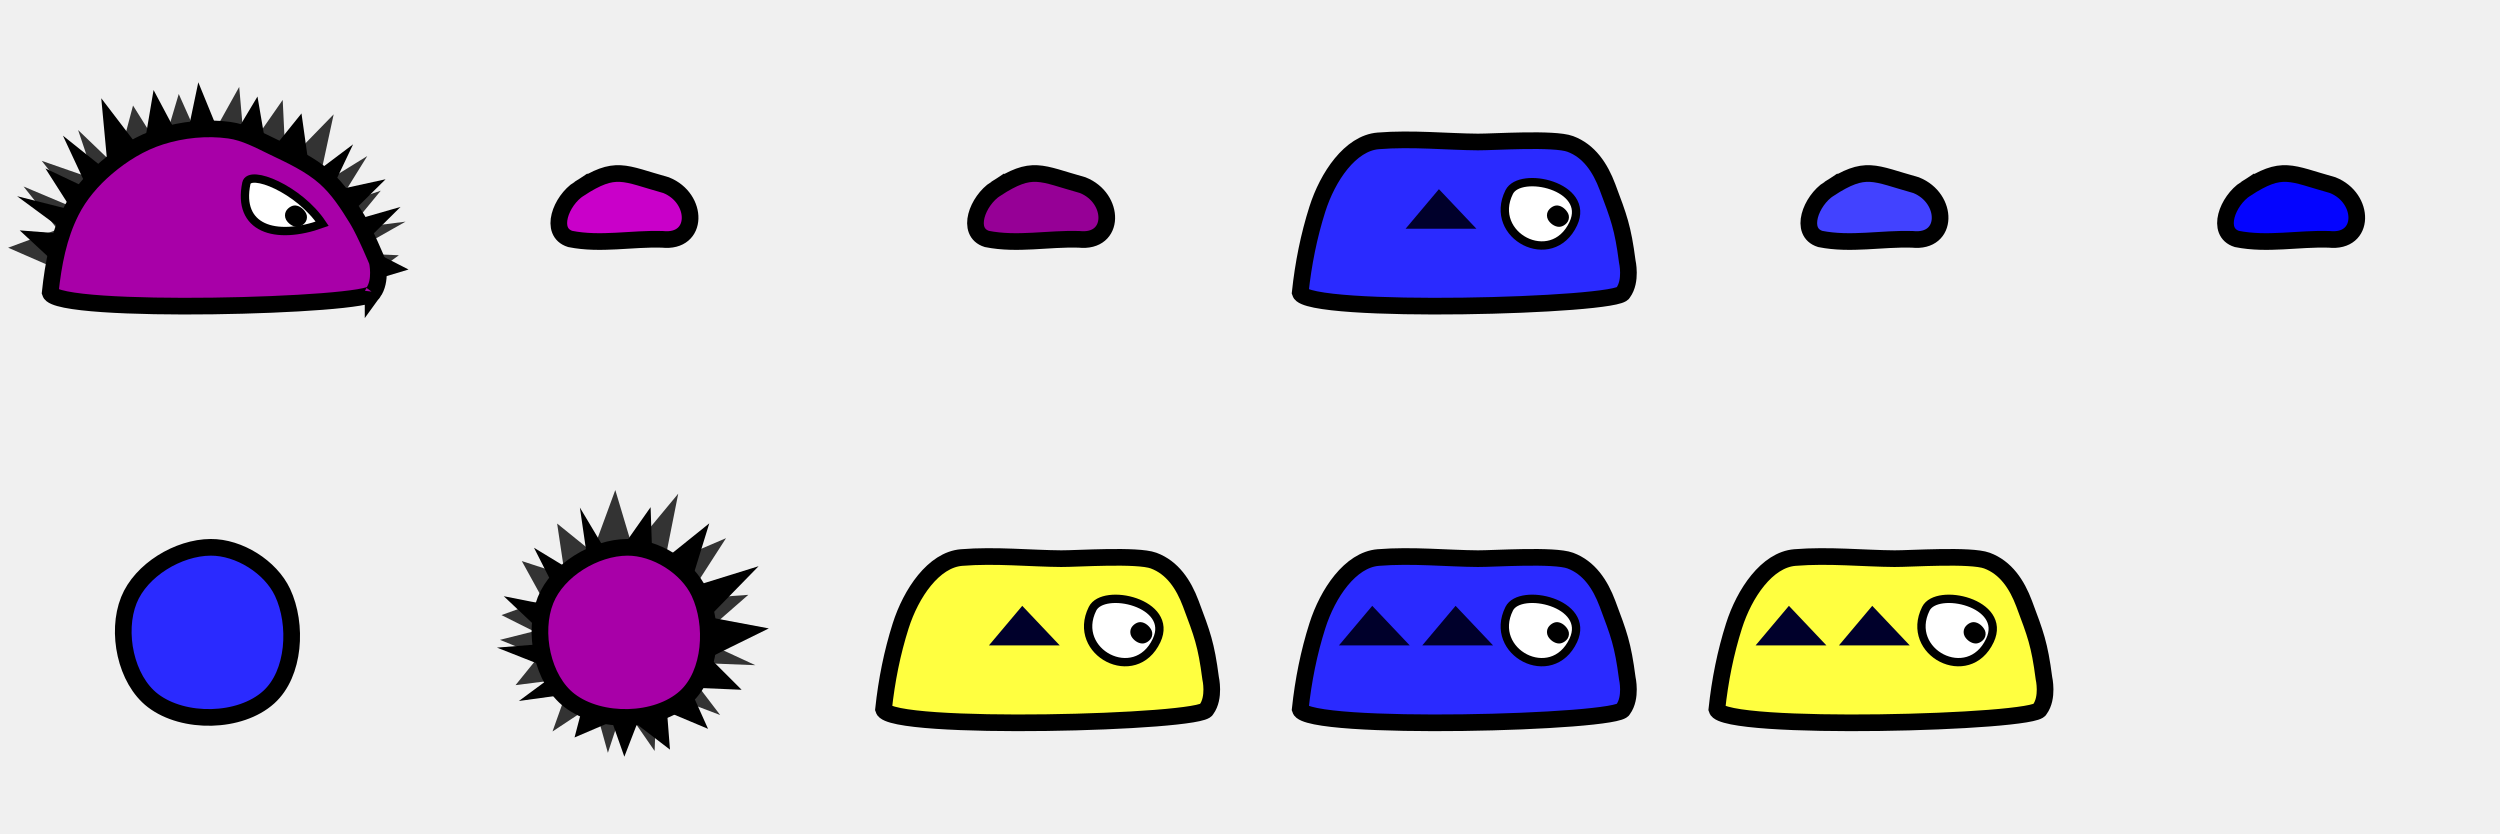
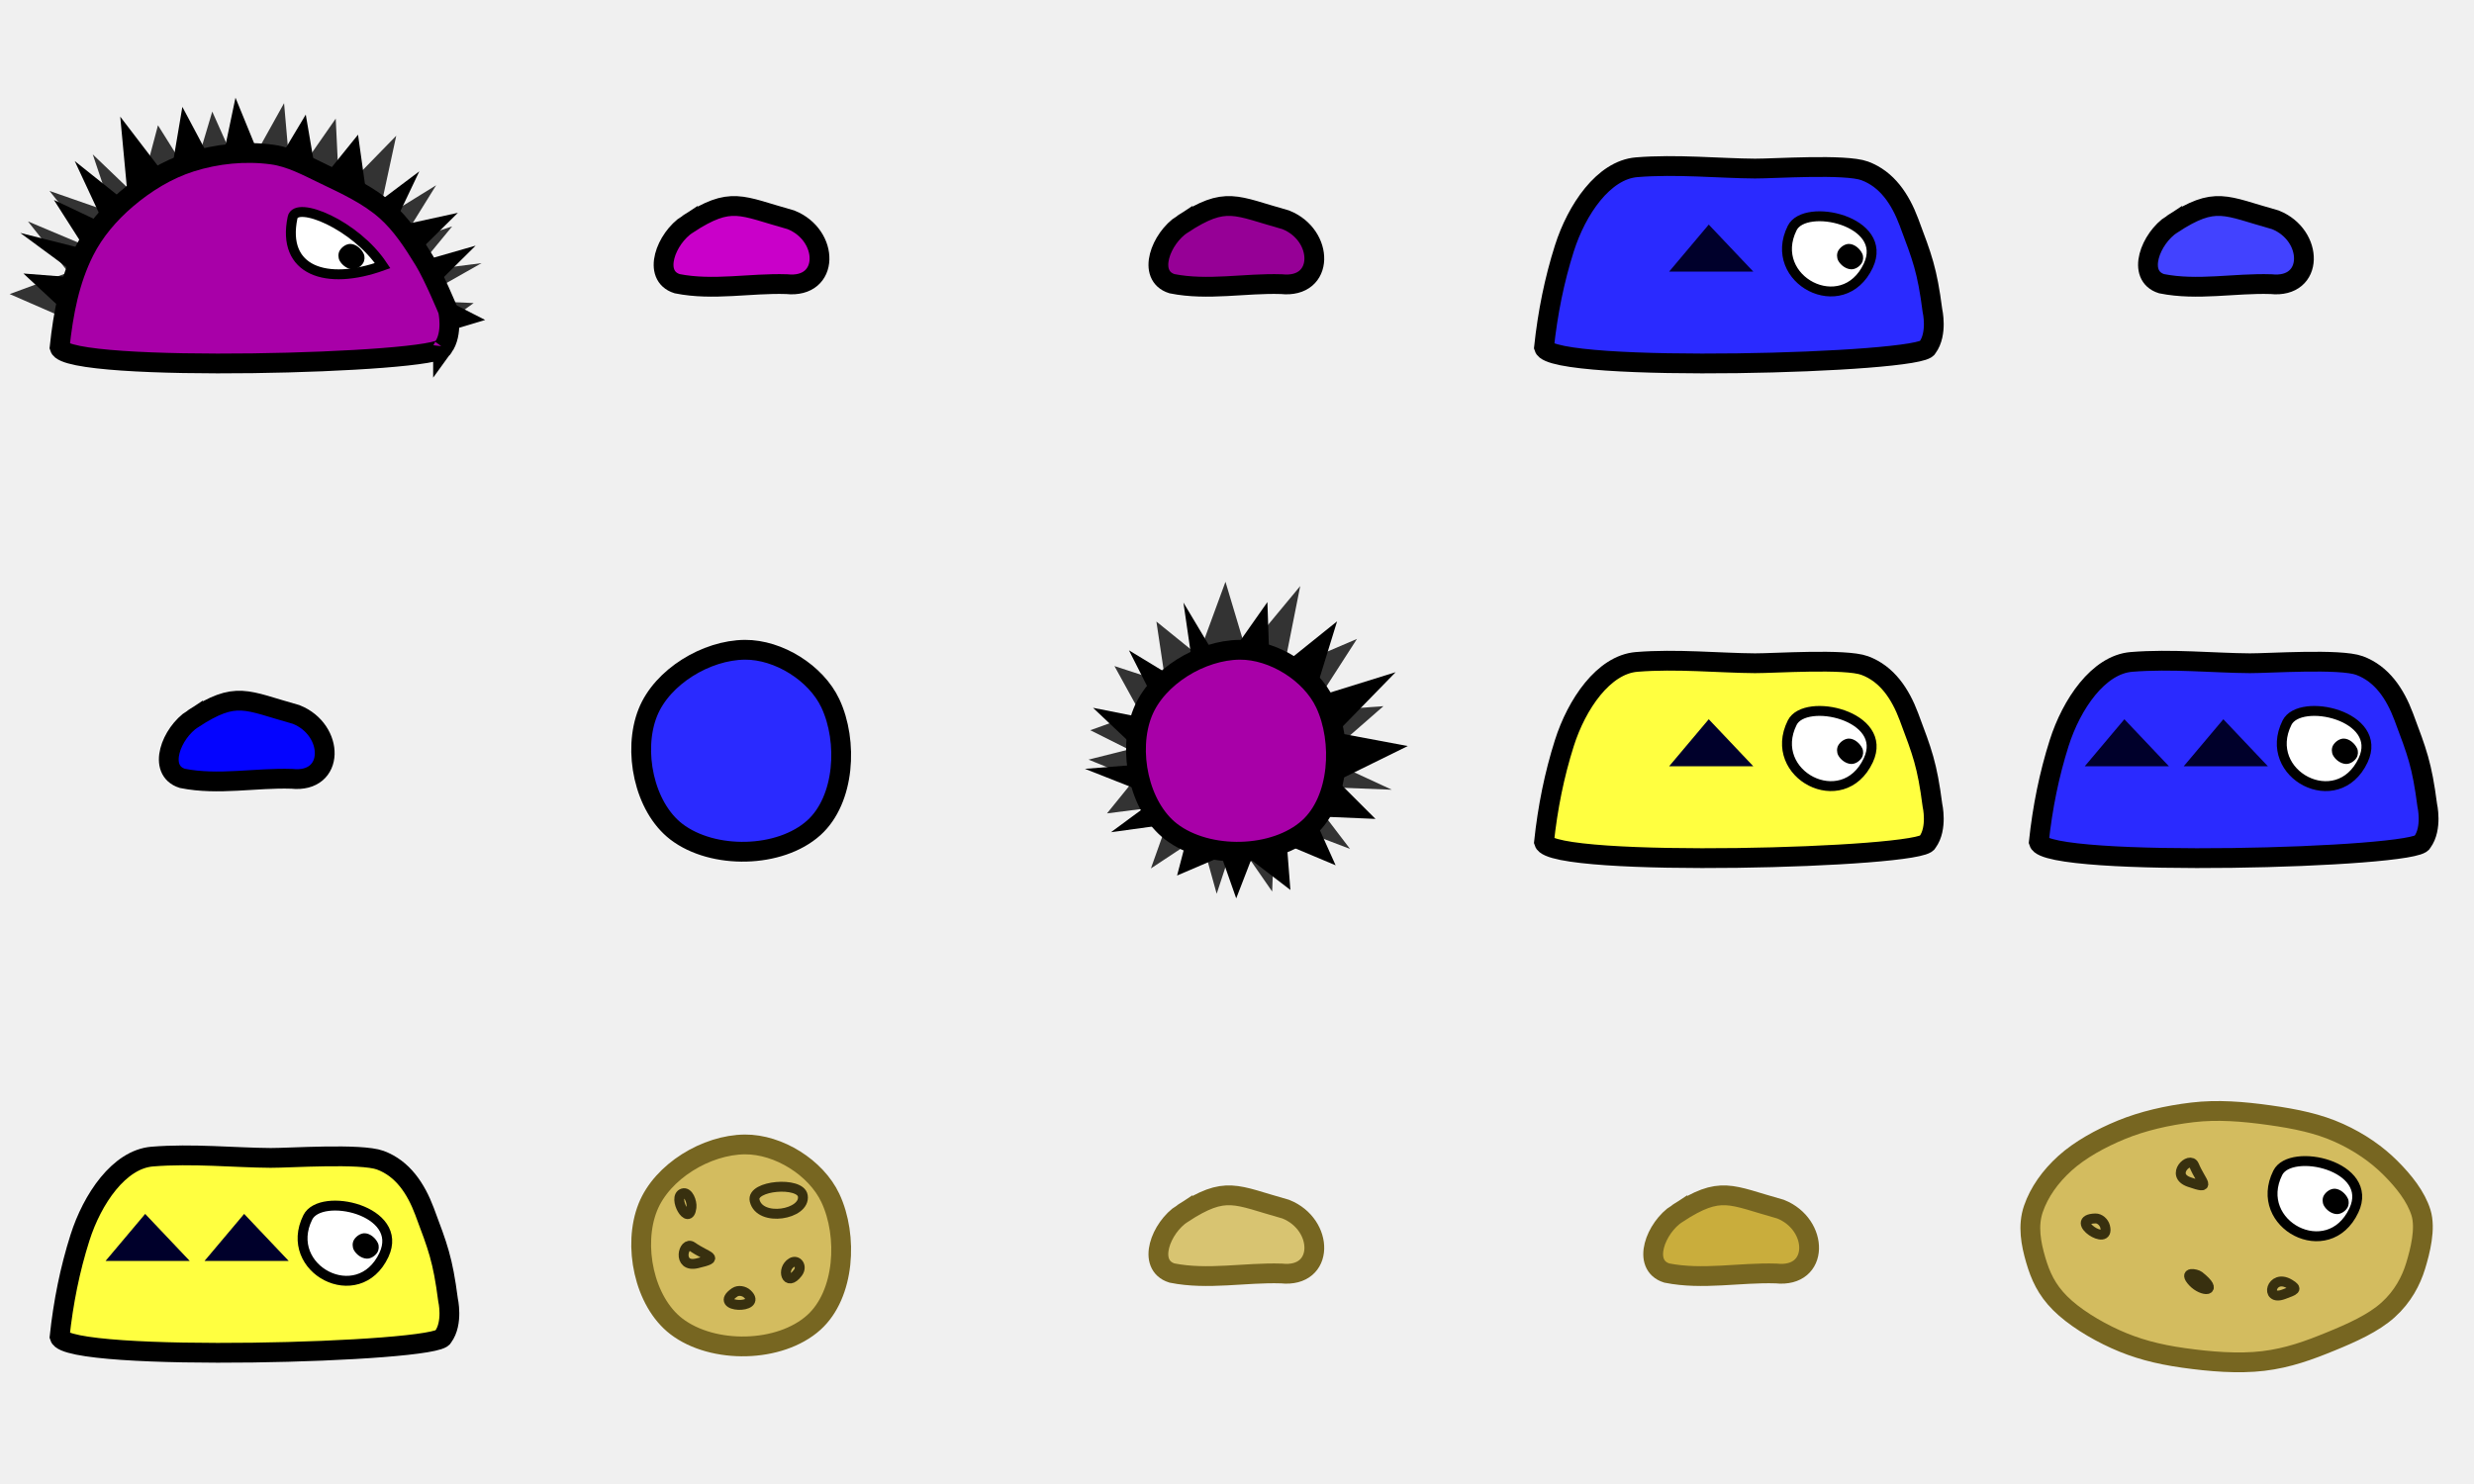
- <svg xmlns="http://www.w3.org/2000/svg" width="300" height="100" id="svg2" version="1.1">
+ <svg xmlns="http://www.w3.org/2000/svg" width="250" height="150" id="svg2" version="1.1">
  <defs id="defs4" />
-   <g id="layer1" transform="translate(0,-952.3622)">
-     <g id="g4616-4-5" transform="matrix(-1,0,0,1,203.5948,-47.69887)" style="fill:#2a2aff;fill-opacity:1">
+   <g id="layer1" transform="translate(0,-902.3622)">
+     <g id="g4616-4-5" transform="matrix(-1,0,0,1,203.5948,-97.69887)" style="fill:#2a2aff;fill-opacity:1">
      <path id="path4024-4-80" d="m 8.823,1035.185 c 0.375,1.625 38,2.625 38.75,0 -0.375,-3.5 -1.043,-6.817 -2.058,-10.015 -1.247,-3.93 -3.966,-7.932 -7.303,-8.204 -4.044,-0.331 -8.343,0.111 -11.962,0.134 -1.873,0.012 -9.131,-0.491 -11.084,0.232 -2.263,0.837 -3.6,2.857 -4.47,5.174 -1.36,3.626 -1.841,4.839 -2.373,8.929 0,0 -0.539,2.338 0.5,3.75 z" style="fill:#2a2aff;fill-opacity:1;stroke:#000000;stroke-width:2;stroke-linecap:butt;stroke-linejoin:miter;stroke-miterlimit:4;stroke-opacity:1;stroke-dasharray:none" />
    </g>
-     <path style="fill:#4242ff;fill-opacity:1;stroke:#000000;stroke-width:2;stroke-linecap:butt;stroke-linejoin:miter;stroke-miterlimit:4;stroke-opacity:1;stroke-dasharray:none" d="m 219.494,975.015 c 4.425,-2.865 5.302,-1.859 10.438,-0.433 3.879,1.553 3.95,6.97 -0.451,6.501 -3.68,-0.118 -7.413,0.682 -11.053,-0.045 -2.57,-0.81 -1.133,-4.6 1.066,-6.024 z" id="path4583-7-1" />
-     <g transform="translate(120.3805,-99.84317)" id="g4880-6-7-78">
+     <path style="fill:#4242ff;fill-opacity:1;stroke:#000000;stroke-width:2;stroke-linecap:butt;stroke-linejoin:miter;stroke-miterlimit:4;stroke-opacity:1;stroke-dasharray:none" d="m 219.494,925.015 c 4.425,-2.865 5.302,-1.859 10.438,-0.433 3.879,1.553 3.95,6.97 -0.451,6.501 -3.68,-0.118 -7.413,0.682 -11.053,-0.045 -2.57,-0.81 -1.133,-4.6 1.066,-6.024 z" id="path4583-7-1" />
+     <g transform="translate(120.3805,-149.8432)" id="g4880-6-7-78">
      <path transform="translate(0,952.3622)" id="path4876-7-7-1" d="m 68.413,126.693 c 2.127,-4.526 -6.387,-6.418 -7.69,-3.801 -2.604,5.231 5.116,9.278 7.69,3.801 z" style="fill:#ffffff;fill-opacity:1;stroke:#000000;stroke-width:1;stroke-linecap:butt;stroke-linejoin:miter;stroke-miterlimit:4;stroke-opacity:1;stroke-dasharray:none" />
      <path id="path4878-2-1-5" d="m 66.5,1076.862 c -0.439,-0.023 -0.91,0.304 -1.125,0.688 -0.163,0.291 -0.157,0.706 0,1 0.248,0.464 0.787,0.86 1.312,0.875 0.411,0.012 0.847,-0.275 1.062,-0.625 0.164,-0.267 0.192,-0.652 0.062,-0.938 -0.228,-0.501 -0.763,-0.972 -1.312,-1 z" style="fill:#000000;fill-opacity:1;stroke:none" />
    </g>
-     <path style="fill:#0404ff;fill-opacity:1;stroke:#000000;stroke-width:2;stroke-linecap:butt;stroke-linejoin:miter;stroke-miterlimit:4;stroke-opacity:1;stroke-dasharray:none" d="m 269.494,975.015 c 4.425,-2.865 5.302,-1.859 10.438,-0.433 3.879,1.553 3.95,6.97 -0.451,6.501 -3.68,-0.118 -7.413,0.682 -11.053,-0.045 -2.57,-0.81 -1.133,-4.6 1.066,-6.024 z" id="path4583-2-3-8" />
-     <path id="path3862-6-9" d="m 172.67,975.062 4.5,4.75 -8.5,0 z" style="fill:#00002b;stroke:none" />
-     <g id="g4616-5-2" transform="matrix(-1,0,0,1,53.59477,-47.69887)">
+     <path id="path3862-6-9" d="m 172.67,925.062 4.5,4.75 -8.5,0 z" style="fill:#00002b;stroke:none" />
+     <g id="g4616-5-2" transform="matrix(-1,0,0,1,53.59477,-97.69887)">
      <path id="path4581-2-0" d="m 42.238,1021.574 1.984,-5.909 -4.634,4.443 -1.957,-7.384 -3.439,5.495 -2.047,-6.879 -3.018,6.766 -4.237,-7.616 -0.702,8.048 -4.518,-6.487 -0.366,7.634 -5.75,-5.904 1.871,8.655 -5.902,-3.65 3.682,5.931 -5.302,-1.775 3.763,4.577 -6.737,-0.862 6.686,3.789 -5.884,0.245 4.866,3.535 36.25,-1.923 5.771,-2.518 -5.939,-2.189 4.089,-5.155 -6.957,2.932 4.78,-6.013 z" style="fill:#333333;fill-opacity:1;stroke:none" />
      <path style="fill:#000000;fill-opacity:1;stroke:none" d="m 13.898,1023.01 -2.675,-5.63 5.131,3.858 1.062,-7.565 4.07,5.045 1.211,-7.074 3.804,6.358 3.298,-8.067 1.657,7.907 3.711,-6.98 1.274,7.536 5.004,-6.548 -0.825,8.817 5.424,-4.328 -2.948,6.327 5.052,-2.395 -3.189,4.993 6.586,-1.66 -6.186,4.56 5.871,-0.459 -4.409,4.091 -36.22,2.417 -6.031,-1.811 5.636,-2.882 -4.675,-4.63 7.257,2.081 -5.464,-5.399 z" id="path4502-2-0-9-6" />
      <path id="path4024-4-2" d="m 8.823,1035.185 c 0.375,1.625 38,2.625 38.75,0 -0.375,-3.5 -0.993,-6.752 -2.5,-9.75 -1.011,-2.012 -2.538,-3.788 -4.25,-5.25 -1.902,-1.624 -4.116,-2.994 -6.5,-3.75 -2.632,-0.834 -5.514,-1.126 -8.25,-0.75 -1.855,0.255 -3.562,1.189 -5.25,2 -2.175,1.045 -4.43,2.074 -6.237,3.672 -1.58,1.397 -2.752,3.219 -3.854,5.018 -0.976,1.593 -2.409,5.061 -2.409,5.061 0,0 -0.539,2.338 0.5,3.75 z" style="fill:#a800a8;fill-opacity:1;stroke:#000000;stroke-width:2;stroke-linecap:butt;stroke-linejoin:miter;stroke-miterlimit:4;stroke-opacity:1;stroke-dasharray:none" />
    </g>
-     <path style="fill:#c900c9;fill-opacity:1;stroke:#000000;stroke-width:2;stroke-linecap:butt;stroke-linejoin:miter;stroke-miterlimit:4;stroke-opacity:1;stroke-dasharray:none" d="m 69.494,975.015 c 4.425,-2.865 5.302,-1.859 10.438,-0.433 3.879,1.553 3.95,6.97 -0.451,6.501 -3.68,-0.118 -7.413,0.682 -11.053,-0.045 -2.57,-0.81 -1.133,-4.6 1.066,-6.024 z" id="path4583-24-8" />
-     <g transform="translate(-29.7445,-99.84317)" id="g4880-6-7-7">
+     <path style="fill:#c900c9;fill-opacity:1;stroke:#000000;stroke-width:2;stroke-linecap:butt;stroke-linejoin:miter;stroke-miterlimit:4;stroke-opacity:1;stroke-dasharray:none" d="m 69.494,925.015 c 4.425,-2.865 5.302,-1.859 10.438,-0.433 3.879,1.553 3.95,6.97 -0.451,6.501 -3.68,-0.118 -7.413,0.682 -11.053,-0.045 -2.57,-0.81 -1.133,-4.6 1.066,-6.024 z" id="path4583-24-8" />
+     <g transform="translate(-29.7445,-149.8432)" id="g4880-6-7-7">
      <path transform="translate(0,952.3622)" id="path4876-7-4-0" d="m 68.413,126.693 c -2.77,-4.164 -8.743,-6.586 -9.104,-4.861 -1.128,5.385 3.412,6.917 9.104,4.861 z" style="fill:#ffffff;fill-opacity:1;stroke:#000000;stroke-width:1;stroke-linecap:butt;stroke-linejoin:miter;stroke-miterlimit:4;stroke-opacity:1;stroke-dasharray:none" />
      <path id="path4878-2-7-5" d="m 65.188,1076.862 c -0.439,-0.023 -0.91,0.304 -1.125,0.688 -0.163,0.291 -0.157,0.706 0,1 0.248,0.464 0.787,0.86 1.312,0.875 0.411,0.012 0.847,-0.275 1.062,-0.625 0.164,-0.267 0.192,-0.652 0.062,-0.938 -0.228,-0.501 -0.763,-0.972 -1.312,-1 z" style="fill:#000000;fill-opacity:1;stroke:none" />
    </g>
-     <path style="fill:#960096;fill-opacity:1;stroke:#000000;stroke-width:2;stroke-linecap:butt;stroke-linejoin:miter;stroke-miterlimit:4;stroke-opacity:1;stroke-dasharray:none" d="m 119.494,975.015 c 4.425,-2.865 5.302,-1.859 10.438,-0.433 3.879,1.553 3.95,6.97 -0.451,6.501 -3.68,-0.118 -7.413,0.682 -11.053,-0.045 -2.57,-0.81 -1.133,-4.6 1.066,-6.024 z" id="path4583-2-8-0" />
-     <g id="g4616-4-3-5" transform="matrix(-1,0,0,1,253.5948,2.3011)" style="fill:#ffff40;fill-opacity:1">
+     <path style="fill:#960096;fill-opacity:1;stroke:#000000;stroke-width:2;stroke-linecap:butt;stroke-linejoin:miter;stroke-miterlimit:4;stroke-opacity:1;stroke-dasharray:none" d="m 119.494,925.015 c 4.425,-2.865 5.302,-1.859 10.438,-0.433 3.879,1.553 3.95,6.97 -0.451,6.501 -3.68,-0.118 -7.413,0.682 -11.053,-0.045 -2.57,-0.81 -1.133,-4.6 1.066,-6.024 z" id="path4583-2-8-0" />
+     <g id="g4616-4-3-5" transform="matrix(-1,0,0,1,53.59477,2.3011)" style="fill:#ffff40;fill-opacity:1">
      <path id="path4024-4-8-4" d="m 8.823,1035.185 c 0.375,1.625 38,2.625 38.75,0 -0.375,-3.5 -1.043,-6.817 -2.058,-10.015 -1.247,-3.93 -3.966,-7.932 -7.303,-8.204 -4.044,-0.331 -8.343,0.111 -11.962,0.134 -1.873,0.012 -9.131,-0.491 -11.084,0.232 -2.263,0.837 -3.6,2.857 -4.47,5.174 -1.36,3.626 -1.841,4.839 -2.373,8.929 0,0 -0.539,2.338 0.5,3.75 z" style="fill:#ffff40;fill-opacity:1;stroke:#000000;stroke-width:2;stroke-linecap:butt;stroke-linejoin:miter;stroke-miterlimit:4;stroke-opacity:1;stroke-dasharray:none" />
    </g>
-     <g transform="translate(170.3805,-49.8433)" id="g4880-6-7-3-7">
+     <g transform="translate(-29.6195,-49.8433)" id="g4880-6-7-3-7">
      <path transform="translate(0,952.3622)" id="path4876-7-7-0-9" d="m 68.413,126.693 c 2.127,-4.526 -6.387,-6.418 -7.69,-3.801 -2.604,5.231 5.116,9.278 7.69,3.801 z" style="fill:#ffffff;fill-opacity:1;stroke:#000000;stroke-width:1;stroke-linecap:butt;stroke-linejoin:miter;stroke-miterlimit:4;stroke-opacity:1;stroke-dasharray:none" />
      <path id="path4878-2-1-3-6" d="m 66.5,1076.862 c -0.439,-0.023 -0.91,0.304 -1.125,0.688 -0.163,0.291 -0.157,0.706 0,1 0.248,0.464 0.787,0.86 1.312,0.875 0.411,0.012 0.847,-0.275 1.062,-0.625 0.164,-0.267 0.192,-0.652 0.062,-0.938 -0.228,-0.501 -0.763,-0.972 -1.312,-1 z" style="fill:#000000;fill-opacity:1;stroke:none" />
    </g>
-     <path id="path4502-2-0-7-5-1" d="m 78.814,1035.269 7.609,2.9 -4.83,-6.335 9.05,0.351 -6.873,-3.177 6.027,-5.267 -7.39,0.531 4.716,-7.329 -7.427,3.178 1.692,-8.521 -5.455,6.58 -2.098,-7.014 -2.737,7.456 -4.243,-3.435 0.925,6.188 -5.164,-1.688 2.576,4.679 -5.017,1.806 3.889,1.948 -4.068,1.024 4.716,1.918 -2.85,3.517 6.726,-0.859 -2.288,6.421 5.014,-3.315 1.633,5.876 1.857,-5.645 3.75,5.421 z" style="fill:#333333;fill-opacity:1;stroke:none" />
-     <path style="fill:#000000;fill-opacity:1;stroke:none" d="m 67.765,1025.356 -3.685,-7.262 6.808,4.136 -1.302,-8.962 3.883,6.501 4.603,-6.548 0.25,7.405 6.792,-5.462 -2.378,7.721 8.295,-2.579 -5.969,6.117 7.196,1.348 -7.126,3.507 3.862,3.858 -6.251,-0.268 2.223,4.957 -4.925,-2.069 0.356,4.563 -3.97,-3.046 -1.506,3.895 -1.487,-4.229 -4.489,1.919 1.437,-5.493 -8.116,1.116 4.741,-3.499 -7.372,-2.906 6.775,-0.54 -5.958,-5.629 z" id="path3906-5-1" />
-     <path style="fill:#a800a8;fill-opacity:1;stroke:#000000;stroke-width:2;stroke-linecap:butt;stroke-linejoin:miter;stroke-miterlimit:4;stroke-opacity:1;stroke-dasharray:none" d="m 75.279,1018.04 c 3.397,-0.022 7.186,2.344 8.631,5.418 1.797,3.826 1.471,9.741 -1.668,12.573 -3.439,3.102 -10.211,3.216 -13.889,0.401 -3.28,-2.511 -4.424,-8.216 -2.889,-12.051 1.448,-3.616 5.92,-6.316 9.815,-6.341 z" id="path3126-85-6" />
-     <g id="g4616-4-3" transform="matrix(-1,0,0,1,153.5948,2.3011)" style="fill:#ffff40;fill-opacity:1">
+     <g transform="translate(-150,4.53241e-7)" id="g4767-0">
+       <path style="fill:#00002b;stroke:none" d="m 174.67,1025.062 4.5,4.75 -8.5,0 z" id="path3862-6-9-6-5" />
+       <path style="fill:#00002b;stroke:none" d="m 164.67,1025.062 4.5,4.75 -8.5,0 z" id="path3862-6-9-6-2-8" />
+     </g>
+     <path id="path4502-2-0-7-5-1" d="m 128.814,985.269 7.609,2.9 -4.83,-6.335 9.05,0.351 -6.873,-3.177 6.027,-5.267 -7.39,0.531 4.716,-7.329 -7.427,3.178 1.692,-8.521 -5.455,6.58 -2.098,-7.014 -2.737,7.456 -4.243,-3.435 0.925,6.188 -5.164,-1.688 2.576,4.679 -5.017,1.806 3.889,1.948 -4.068,1.024 4.716,1.918 -2.85,3.517 6.726,-0.859 -2.288,6.421 5.014,-3.315 1.633,5.876 1.857,-5.645 3.75,5.421 z" style="fill:#333333;fill-opacity:1;stroke:none" />
+     <path style="fill:#000000;fill-opacity:1;stroke:none" d="m 117.765,975.356 -3.685,-7.262 6.808,4.136 -1.302,-8.962 3.883,6.501 4.603,-6.548 0.25,7.405 6.792,-5.462 -2.378,7.721 8.295,-2.579 -5.969,6.117 7.196,1.348 -7.126,3.507 3.862,3.858 -6.251,-0.268 2.223,4.957 -4.925,-2.069 0.356,4.563 -3.97,-3.046 -1.506,3.895 -1.487,-4.229 -4.489,1.919 1.437,-5.493 -8.116,1.116 4.741,-3.499 -7.372,-2.906 6.775,-0.54 -5.958,-5.629 z" id="path3906-5-1" />
+     <path style="fill:#a800a8;fill-opacity:1;stroke:#000000;stroke-width:2;stroke-linecap:butt;stroke-linejoin:miter;stroke-miterlimit:4;stroke-opacity:1;stroke-dasharray:none" d="m 125.279,968.04 c 3.397,-0.022 7.186,2.344 8.631,5.418 1.797,3.826 1.471,9.741 -1.668,12.573 -3.439,3.102 -10.211,3.216 -13.889,0.401 -3.28,-2.511 -4.425,-8.216 -2.889,-12.051 1.448,-3.616 5.92,-6.316 9.815,-6.341 z" id="path3126-85-6" />
+     <g id="g4616-4-3" transform="matrix(-1,0,0,1,203.5948,-47.6989)" style="fill:#ffff40;fill-opacity:1">
      <path id="path4024-4-8" d="m 8.823,1035.185 c 0.375,1.625 38,2.625 38.75,0 -0.375,-3.5 -1.043,-6.817 -2.058,-10.015 -1.247,-3.93 -3.966,-7.932 -7.303,-8.204 -4.044,-0.331 -8.343,0.111 -11.962,0.134 -1.873,0.012 -9.131,-0.491 -11.084,0.232 -2.263,0.837 -3.6,2.857 -4.47,5.174 -1.36,3.626 -1.841,4.839 -2.373,8.929 0,0 -0.539,2.338 0.5,3.75 z" style="fill:#ffff40;fill-opacity:1;stroke:#000000;stroke-width:2;stroke-linecap:butt;stroke-linejoin:miter;stroke-miterlimit:4;stroke-opacity:1;stroke-dasharray:none" />
    </g>
-     <g transform="translate(70.3805,-49.8433)" id="g4880-6-7-3">
+     <g transform="translate(120.3805,-99.8433)" id="g4880-6-7-3">
      <path transform="translate(0,952.3622)" id="path4876-7-7-0" d="m 68.413,126.693 c 2.127,-4.526 -6.387,-6.418 -7.69,-3.801 -2.604,5.231 5.116,9.278 7.69,3.801 z" style="fill:#ffffff;fill-opacity:1;stroke:#000000;stroke-width:1;stroke-linecap:butt;stroke-linejoin:miter;stroke-miterlimit:4;stroke-opacity:1;stroke-dasharray:none" />
      <path id="path4878-2-1-3" d="m 66.5,1076.862 c -0.439,-0.023 -0.91,0.304 -1.125,0.688 -0.163,0.291 -0.157,0.706 0,1 0.248,0.464 0.787,0.86 1.312,0.875 0.411,0.012 0.847,-0.275 1.062,-0.625 0.164,-0.267 0.192,-0.652 0.062,-0.938 -0.228,-0.501 -0.763,-0.972 -1.312,-1 z" style="fill:#000000;fill-opacity:1;stroke:none" />
    </g>
-     <path id="path3862-6-1" d="m 122.67,1025.062 4.5,4.75 -8.5,0 z" style="fill:#00002b;stroke:none" />
-     <g id="g4616-4-5-9" transform="matrix(-1,0,0,1,203.5948,2.3011)" style="fill:#2a2aff;fill-opacity:1">
+     <path id="path3862-6-1" d="m 172.67,975.062 4.5,4.75 -8.5,0 z" style="fill:#00002b;stroke:none" />
+     <g id="g4616-4-5-9" transform="matrix(-1,0,0,1,253.5948,-47.6989)" style="fill:#2a2aff;fill-opacity:1">
      <path id="path4024-4-80-2" d="m 8.823,1035.185 c 0.375,1.625 38,2.625 38.75,0 -0.375,-3.5 -1.043,-6.817 -2.058,-10.015 -1.247,-3.93 -3.966,-7.932 -7.303,-8.204 -4.044,-0.331 -8.343,0.111 -11.962,0.134 -1.873,0.012 -9.131,-0.491 -11.084,0.232 -2.263,0.837 -3.6,2.857 -4.47,5.174 -1.36,3.626 -1.841,4.839 -2.373,8.929 0,0 -0.539,2.338 0.5,3.75 z" style="fill:#2a2aff;fill-opacity:1;stroke:#000000;stroke-width:2;stroke-linecap:butt;stroke-linejoin:miter;stroke-miterlimit:4;stroke-opacity:1;stroke-dasharray:none" />
    </g>
-     <g transform="translate(120.3805,-49.8432)" id="g4880-6-7-78-8">
+     <g transform="translate(170.3805,-99.8432)" id="g4880-6-7-78-8">
      <path transform="translate(0,952.3622)" id="path4876-7-7-1-2" d="m 68.413,126.693 c 2.127,-4.526 -6.387,-6.418 -7.69,-3.801 -2.604,5.231 5.116,9.278 7.69,3.801 z" style="fill:#ffffff;fill-opacity:1;stroke:#000000;stroke-width:1;stroke-linecap:butt;stroke-linejoin:miter;stroke-miterlimit:4;stroke-opacity:1;stroke-dasharray:none" />
      <path id="path4878-2-1-5-6" d="m 66.5,1076.862 c -0.439,-0.023 -0.91,0.304 -1.125,0.688 -0.163,0.291 -0.157,0.706 0,1 0.248,0.464 0.787,0.86 1.312,0.875 0.411,0.012 0.847,-0.275 1.062,-0.625 0.164,-0.267 0.192,-0.652 0.062,-0.938 -0.228,-0.501 -0.763,-0.972 -1.312,-1 z" style="fill:#000000;fill-opacity:1;stroke:none" />
    </g>
-     <g id="g4767">
+     <g transform="translate(50,-50)" id="g4767">
      <path style="fill:#00002b;stroke:none" d="m 174.67,1025.062 4.5,4.75 -8.5,0 z" id="path3862-6-9-6" />
      <path style="fill:#00002b;stroke:none" d="m 164.67,1025.062 4.5,4.75 -8.5,0 z" id="path3862-6-9-6-2" />
    </g>
-     <path style="fill:#2a2aff;fill-opacity:1;stroke:#000000;stroke-width:2;stroke-linecap:butt;stroke-linejoin:miter;stroke-miterlimit:4;stroke-opacity:1;stroke-dasharray:none" d="m 25.279,1018.04 c 3.397,-0.022 7.186,2.344 8.631,5.418 1.797,3.826 1.471,9.741 -1.668,12.573 -3.439,3.102 -10.211,3.216 -13.889,0.401 -3.28,-2.511 -4.425,-8.216 -2.889,-12.051 1.448,-3.616 5.92,-6.316 9.815,-6.341 z" id="path3126-8" />
-     <g transform="translate(50,0)" id="g4767-0">
-       <path style="fill:#00002b;stroke:none" d="m 174.67,1025.062 4.5,4.75 -8.5,0 z" id="path3862-6-9-6-5" />
-       <path style="fill:#00002b;stroke:none" d="m 164.67,1025.062 4.5,4.75 -8.5,0 z" id="path3862-6-9-6-2-8" />
+     <path style="fill:#2a2aff;fill-opacity:1;stroke:#000000;stroke-width:2;stroke-linecap:butt;stroke-linejoin:miter;stroke-miterlimit:4;stroke-opacity:1;stroke-dasharray:none" d="m 75.279,968.04 c 3.397,-0.022 7.186,2.344 8.631,5.418 1.797,3.826 1.471,9.741 -1.668,12.573 -3.439,3.102 -10.211,3.216 -13.889,0.401 -3.28,-2.511 -4.425,-8.216 -2.889,-12.051 1.448,-3.616 5.92,-6.316 9.815,-6.341 z" id="path3126-8" />
+     <path style="fill:#0404ff;fill-opacity:1;stroke:#000000;stroke-width:2;stroke-linecap:butt;stroke-linejoin:miter;stroke-miterlimit:4;stroke-opacity:1;stroke-dasharray:none" d="m 19.494,975.015 c 4.425,-2.865 5.302,-1.859 10.438,-0.433 3.879,1.553 3.95,6.97 -0.451,6.501 -3.68,-0.118 -7.413,0.682 -11.053,-0.045 -2.57,-0.81 -1.133,-4.6 1.066,-6.024 z" id="path4583-2-3-8" />
+     <path style="fill:#d3bc5f;fill-opacity:1;stroke:#776621;stroke-width:2;stroke-linecap:butt;stroke-linejoin:miter;stroke-miterlimit:4;stroke-opacity:1;stroke-dasharray:none" d="m 75.279,1018.04 c 3.397,-0.022 7.186,2.344 8.631,5.418 1.797,3.826 1.471,9.741 -1.668,12.573 -3.439,3.102 -10.211,3.216 -13.889,0.401 -3.28,-2.511 -4.425,-8.216 -2.889,-12.051 1.448,-3.616 5.92,-6.316 9.815,-6.341 z" id="path3126-8-9" />
+     <path style="fill:#d8c471;fill-opacity:1;stroke:#776621;stroke-width:2;stroke-linecap:butt;stroke-linejoin:miter;stroke-miterlimit:4;stroke-opacity:1;stroke-dasharray:none" d="m 119.494,1025.015 c 4.425,-2.865 5.302,-1.859 10.438,-0.433 3.879,1.553 3.95,6.97 -0.451,6.501 -3.68,-0.118 -7.413,0.682 -11.053,-0.045 -2.57,-0.81 -1.133,-4.6 1.066,-6.024 z" id="path4583-2-3-8-8" />
+     <path style="fill:#c9ad3c;fill-opacity:1;stroke:#776621;stroke-width:2;stroke-linecap:butt;stroke-linejoin:miter;stroke-miterlimit:4;stroke-opacity:1;stroke-dasharray:none" d="m 169.494,1025.015 c 4.425,-2.865 5.302,-1.859 10.438,-0.433 3.879,1.553 3.95,6.97 -0.451,6.501 -3.68,-0.118 -7.413,0.682 -11.053,-0.045 -2.57,-0.81 -1.133,-4.6 1.066,-6.024 z" id="path4583-2-3-8-7" />
+     <path id="path4847-7" d="m 69,1022.987 c -1.1,0.358 0.632,3.439 0.875,1.415 0.068,-0.566 -0.319,-1.596 -0.875,-1.415 z" style="fill:none;stroke:#38300f;stroke-width:1px;stroke-linecap:butt;stroke-linejoin:miter;stroke-opacity:1" />
+     <path id="path4851-6" d="m 81.125,1023.237 c -0.234,-1.482 -5.228,-1.073 -4.87,0.469 0.516,2.224 5.167,1.418 4.87,-0.469 z" style="fill:none;stroke:#38300f;stroke-width:1px;stroke-linecap:butt;stroke-linejoin:miter;stroke-opacity:1" />
+     <path id="path4853-6" d="m 70.437,1030.059 c 2.448,-0.569 1.077,-0.594 -0.492,-1.69 -0.895,-0.625 -1.578,2.171 0.492,1.69 z" style="fill:none;stroke:#38300f;stroke-width:1px;stroke-linecap:butt;stroke-linejoin:miter;stroke-opacity:1" />
+     <path id="path4857-1" d="m 74.25,1032.987 c -2.37,1.608 2.933,1.726 1.263,0.159 -0.319,-0.3 -0.891,-0.411 -1.263,-0.159 z" style="fill:none;stroke:#38300f;stroke-width:1px;stroke-linecap:butt;stroke-linejoin:miter;stroke-opacity:1" />
+     <path id="path4859-9" d="m 80,1029.987 c -1.082,0.641 -0.522,2.549 0.619,1.033 0.5,-0.665 -0.058,-1.365 -0.619,-1.033 z" style="fill:none;stroke:#38300f;stroke-width:1px;stroke-linecap:butt;stroke-linejoin:miter;stroke-opacity:1" />
+     <g id="g3050" transform="translate(-0.7557526,-2.027049)">
+       <path style="fill:#d3bc5f;fill-opacity:1;stroke:#776621;stroke-width:2;stroke-linecap:butt;stroke-miterlimit:4;stroke-opacity:1;stroke-dasharray:none;stroke-dashoffset:0" d="m 242.08,1036.789 c -1.488,1.344 -3.676,2.321 -5.812,3.195 -2.136,0.875 -4.281,1.672 -6.811,1.973 -2.531,0.301 -5.378,0.061 -8.051,-0.314 -2.673,-0.375 -4.794,-0.947 -6.895,-1.899 -2.101,-0.951 -4.213,-2.266 -5.581,-3.632 -1.367,-1.366 -1.996,-2.766 -2.467,-4.385 -0.472,-1.619 -0.817,-3.431 -0.231,-5.141 0.586,-1.709 1.711,-3.281 3.198,-4.625 1.488,-1.344 3.58,-2.51 5.716,-3.384 2.136,-0.875 4.618,-1.448 7.149,-1.75 2.531,-0.301 5.122,-0.093 7.795,0.282 2.673,0.375 4.931,0.844 7.032,1.795 2.101,0.951 3.827,2.171 5.194,3.537 1.367,1.366 2.589,2.914 3.085,4.53 0.494,1.609 -0.089,3.89 -0.544,5.38 -0.455,1.489 -1.289,3.094 -2.776,4.437 z" id="path3003-7" />
+       <g id="g4880-6-7-78-8-7" transform="translate(170.2037,-52.31807)">
+         <path style="fill:#ffffff;fill-opacity:1;stroke:#000000;stroke-width:1;stroke-linecap:butt;stroke-linejoin:miter;stroke-miterlimit:4;stroke-opacity:1;stroke-dasharray:none" d="m 68.413,126.693 c 2.127,-4.526 -6.387,-6.418 -7.69,-3.801 -2.604,5.231 5.116,9.278 7.69,3.801 z" id="path4876-7-7-1-2-0" transform="translate(0,952.3622)" />
+         <path style="fill:#000000;fill-opacity:1;stroke:none" d="m 66.5,1076.862 c -0.439,-0.023 -0.91,0.304 -1.125,0.688 -0.163,0.291 -0.157,0.706 0,1 0.248,0.464 0.787,0.86 1.312,0.875 0.411,0.012 0.847,-0.275 1.062,-0.625 0.164,-0.267 0.192,-0.652 0.062,-0.938 -0.228,-0.501 -0.763,-0.972 -1.312,-1 z" id="path4878-2-1-5-6-0" />
+       </g>
+       <path style="fill:none;stroke:#38300f;stroke-width:1px;stroke-linecap:butt;stroke-linejoin:miter;stroke-opacity:1" d="m 232.11,1034.172 c -1.835,-1.098 -2.559,1.774 -0.609,1.05 1.143,-0.425 1.513,-0.509 0.609,-1.05 z" id="path4849-1" />
+       <path style="fill:none;stroke:#38300f;stroke-width:1px;stroke-linecap:butt;stroke-linejoin:miter;stroke-opacity:1" d="m 221.984,1023.87 c 2.374,0.826 1.228,0.073 0.486,-1.692 -0.423,-1.006 -2.493,0.993 -0.486,1.692 z" id="path4853-5" />
+       <path style="fill:none;stroke:#38300f;stroke-width:1px;stroke-linecap:butt;stroke-linejoin:miter;stroke-opacity:1" d="m 222.985,1033.365 c -0.276,-0.218 -1.677,-0.51 -0.643,0.605 0.966,1.042 2.747,1.055 0.643,-0.605 z" id="path4855-8" />
+       <path style="fill:none;stroke:#38300f;stroke-width:1px;stroke-linecap:butt;stroke-linejoin:miter;stroke-opacity:1" d="m 212.491,1027.547 c -2.863,0.094 1.558,3.026 0.983,0.809 -0.11,-0.424 -0.534,-0.824 -0.983,-0.809 z" id="path4857-3" />
    </g>
  </g>
</svg>
